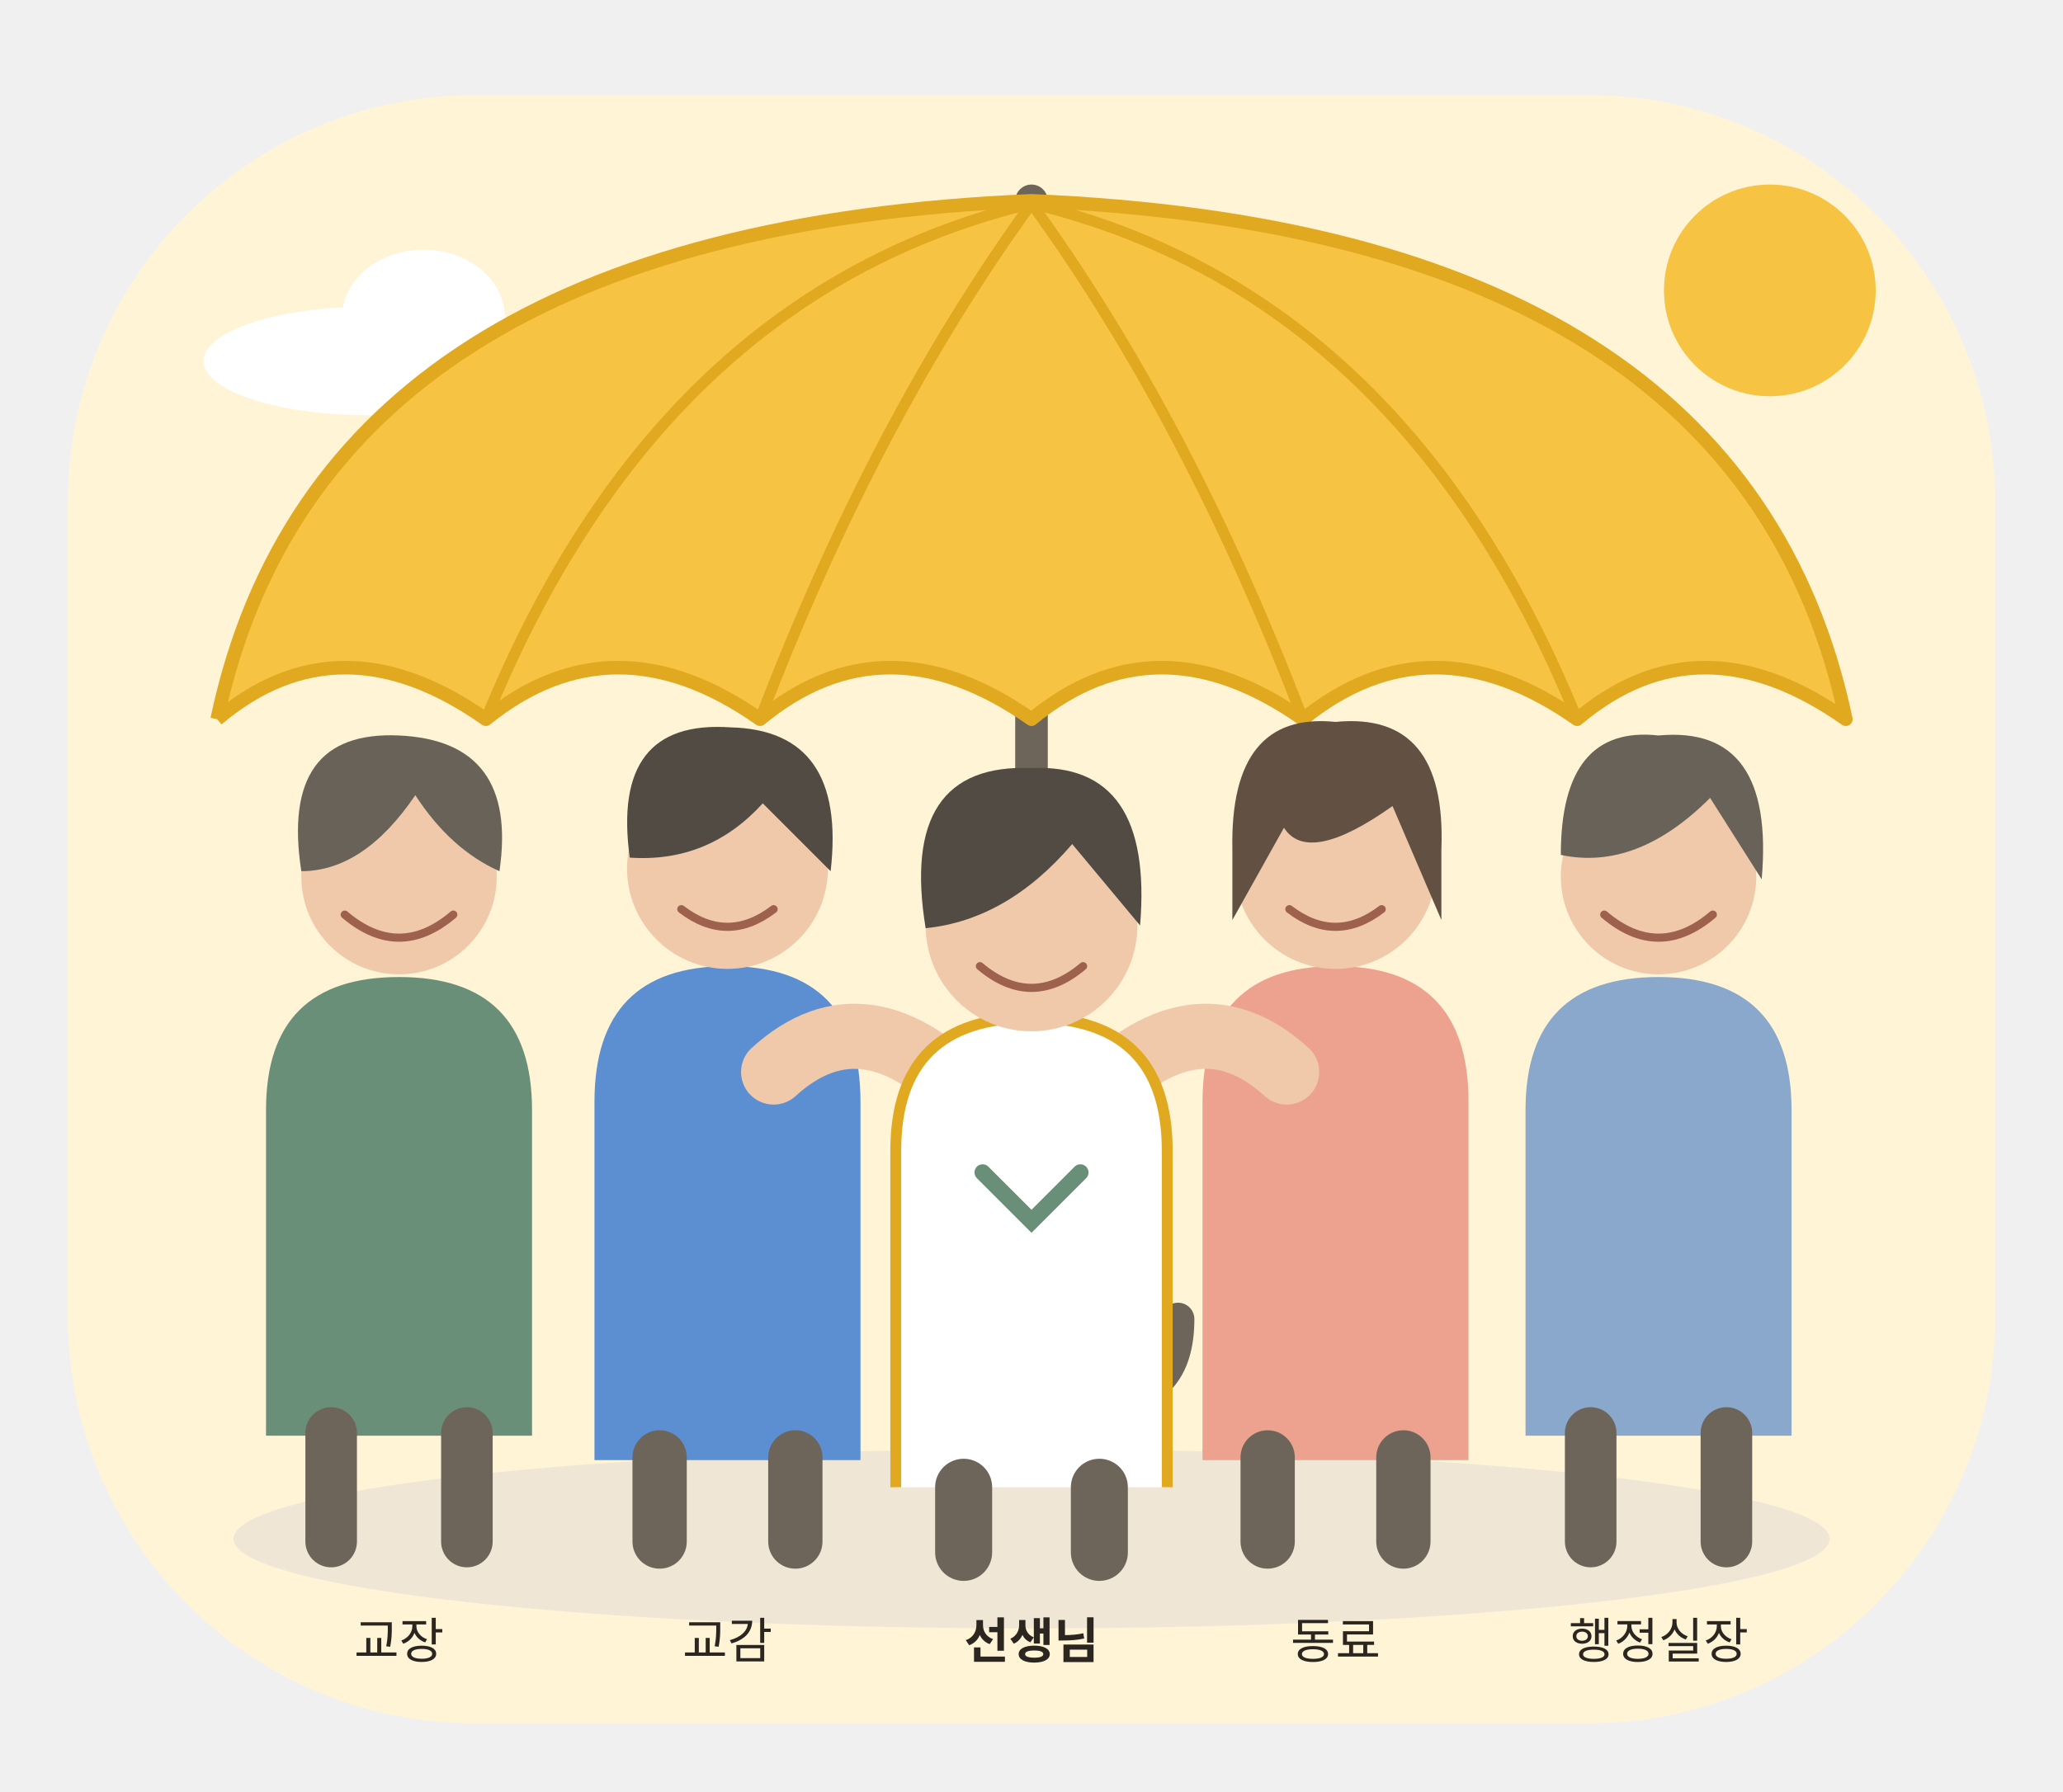
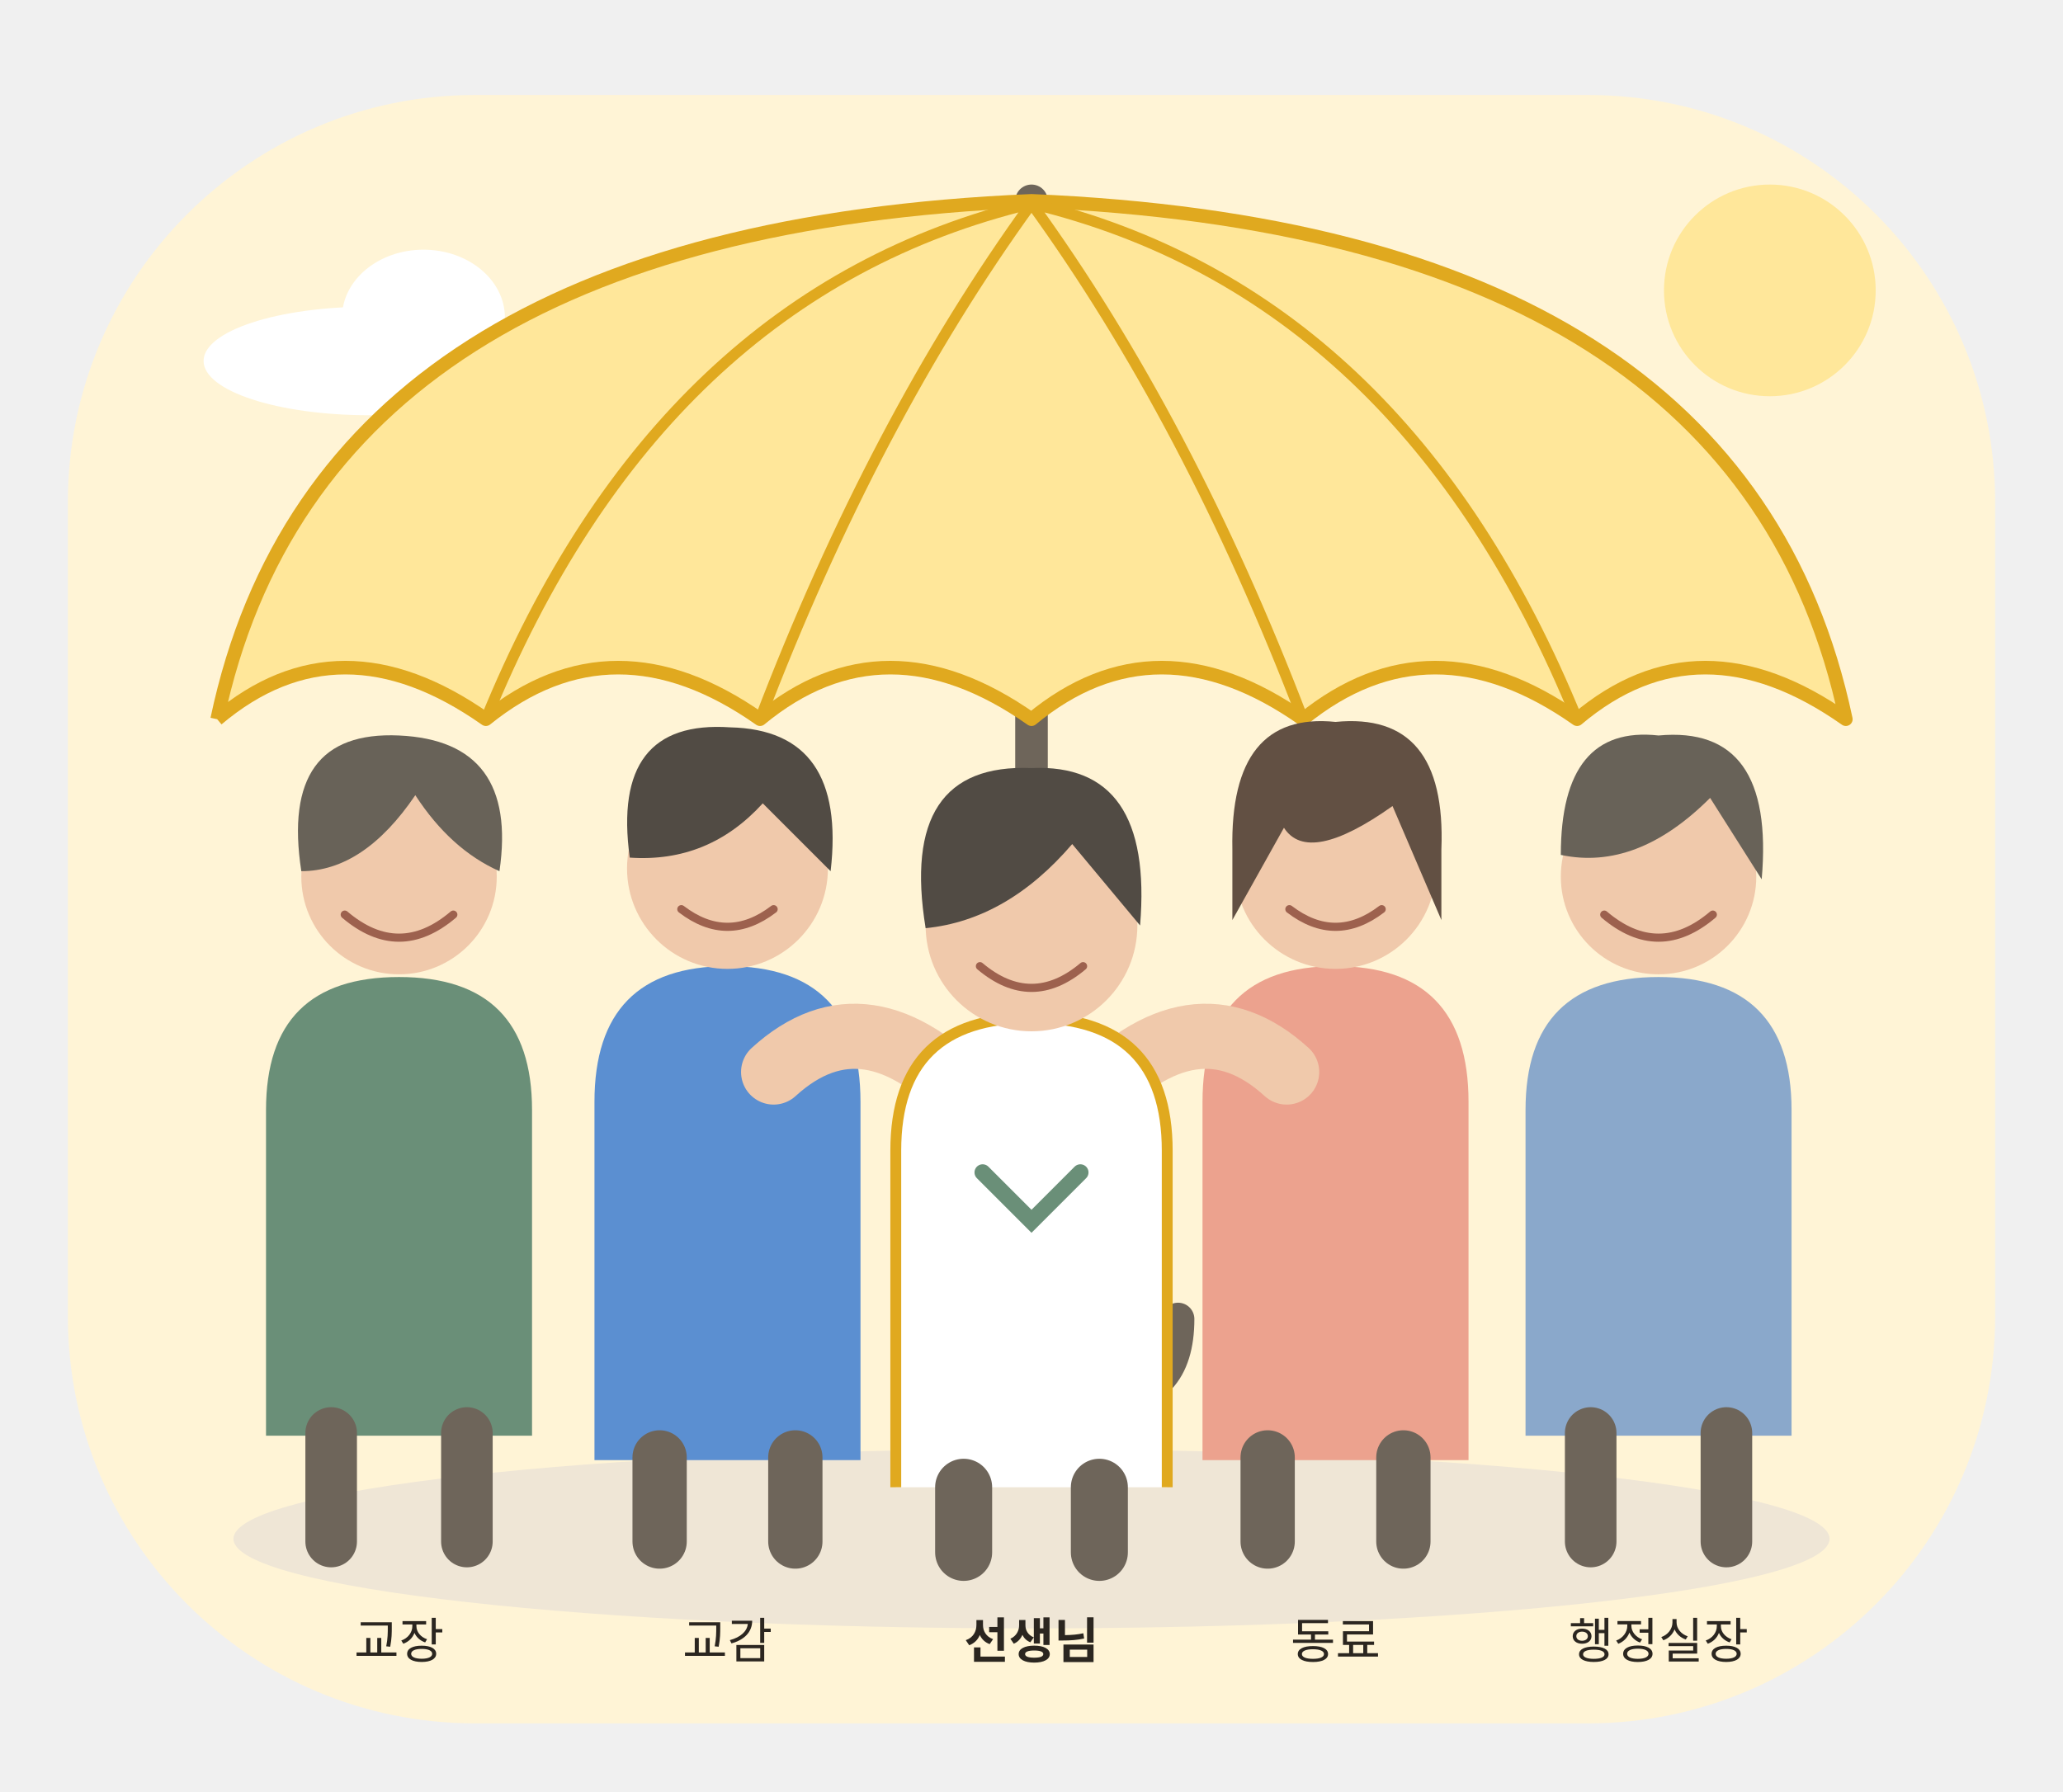
<svg xmlns="http://www.w3.org/2000/svg" viewBox="0 0 760 660" role="img" aria-labelledby="title desc">
  <rect x="25" y="35" width="710" height="600" rx="150" fill="#FFF4D6" />
-   <circle cx="652" cy="107" r="39" fill="#F6C343" />
+   <circle cx="652" cy="107" r="39" fill="#ffe79a" />
  <g fill="#fff">
    <ellipse cx="136" cy="133" rx="61" ry="20" />
    <ellipse cx="156" cy="117" rx="30" ry="25" />
    <ellipse cx="584" cy="228" rx="66" ry="20" />
  </g>
  <ellipse cx="380" cy="567" rx="294" ry="33" fill="#EFE6D6" />
  <path d="M380 74V486q0 29 27 29t27-29" fill="none" stroke="#6E655A" stroke-width="12" stroke-linecap="round" />
-   <path d="M80 265Q118 85 380 74q262 11 300 191-54-38-99 0-54-38-101 0-54-38-100 0-54-38-100 0-54-38-101 0-54-38-99 0" fill="#F6C343" stroke="#E0A91F" stroke-width="5" stroke-linejoin="round" />
+   <path d="M80 265Q118 85 380 74q262 11 300 191-54-38-99 0-54-38-101 0-54-38-100 0-54-38-100 0-54-38-101 0-54-38-99 0" fill="#ffe79a" stroke="#E0A91F" stroke-width="5" stroke-linejoin="round" />
  <path d="M380 75Q243 108 179 265M380 75q137 33 201 190M380 75q-58 80-100 190M380 75q58 80 100 190" fill="none" stroke="#E0A91F" stroke-width="4" />
  <g>
    <path d="M98 529V409q0-49 49-49t49 49v120" fill="#6A8F78" />
    <circle cx="147" cy="323" r="36" fill="#F0C9AB" />
    <path d="M111 321q-8-52 36-50t37 50q-18-8-31-28-19 28-42 28" fill="#686258" />
    <path d="M127 337q20 17 40 0" fill="none" stroke="#9D614E" stroke-width="3" stroke-linecap="round" />
    <path d="M122 528v40m50-40v40" stroke="#6E655A" stroke-width="19" stroke-linecap="round" />
  </g>
  <g>
    <path d="M562 529V409q0-49 49-49t49 49v120" fill="#8AA8CB" />
    <circle cx="611" cy="323" r="36" fill="#F0C9AB" />
    <path d="M575 315q0-48 36-44 43-4 38 53l-19-30q-27 27-55 21" fill="#686258" />
    <path d="M591 337q20 17 40 0" fill="none" stroke="#9D614E" stroke-width="3" stroke-linecap="round" />
    <path d="M586 528v40m50-40v40" stroke="#6E655A" stroke-width="19" stroke-linecap="round" />
  </g>
  <g>
    <path d="M219 538V406q0-50 49-50t49 50v132" fill="#5B8FD1" />
    <circle cx="268" cy="320" r="37" fill="#F0C9AB" />
    <path d="M232 316q-7-51 37-48 43 1 37 53l-25-25q-20 22-49 20" fill="#514B44" />
    <path d="M251 335q17 13 34 0" fill="none" stroke="#9D614E" stroke-width="3" stroke-linecap="round" />
    <path d="M243 537v31m50-31v31" stroke="#6E655A" stroke-width="20" stroke-linecap="round" />
  </g>
  <g>
    <path d="M443 538V406q0-50 49-50t49 50v132" fill="#ECA28E" />
    <circle cx="492" cy="320" r="37" fill="#F0C9AB" />
    <path d="M454 339v-26q-1-51 38-47 41-4 39 47v26l-18-42q-31 22-40 8z" fill="#625043" />
    <path d="M475 335q17 13 34 0" fill="none" stroke="#9D614E" stroke-width="3" stroke-linecap="round" />
    <path d="M467 537v31m50-31v31" stroke="#6E655A" stroke-width="20" stroke-linecap="round" />
  </g>
  <path d="M285 395q34-31 73 11m116-11q-34-31-73 11" fill="none" stroke="#F0C9AB" stroke-width="24" stroke-linecap="round" />
  <g>
    <path d="M330 548V424q0-49 50-49t50 49v124" fill="#FFF" stroke="#E0A91F" stroke-width="4" />
    <circle cx="380" cy="341" r="39" fill="#F0C9AB" />
    <path d="M341 342q-10-61 39-59 45-2 40 58l-25-30q-24 28-54 31" fill="#514B44" />
    <path d="M361 356q19 16 38 0" fill="none" stroke="#9D614E" stroke-width="3" stroke-linecap="round" />
    <path d="M355 548v24m50-24v24" stroke="#6E655A" stroke-width="21" stroke-linecap="round" />
    <path d="M362 432l18 18 18-18" fill="none" stroke="#6A8F78" stroke-width="6" stroke-linecap="round" />
  </g>
  <g fill="#2B2620" font-family="'Noto Sans KR','Malgun Gothic',sans-serif" font-size="18" text-anchor="middle">
    <text x="147" y="611">교장</text>
    <text x="268" y="611">교감</text>
    <text x="380" y="611" font-weight="700">선생님</text>
    <text x="492" y="611">동료</text>
    <text x="611" y="611">행정실장</text>
  </g>
</svg>
